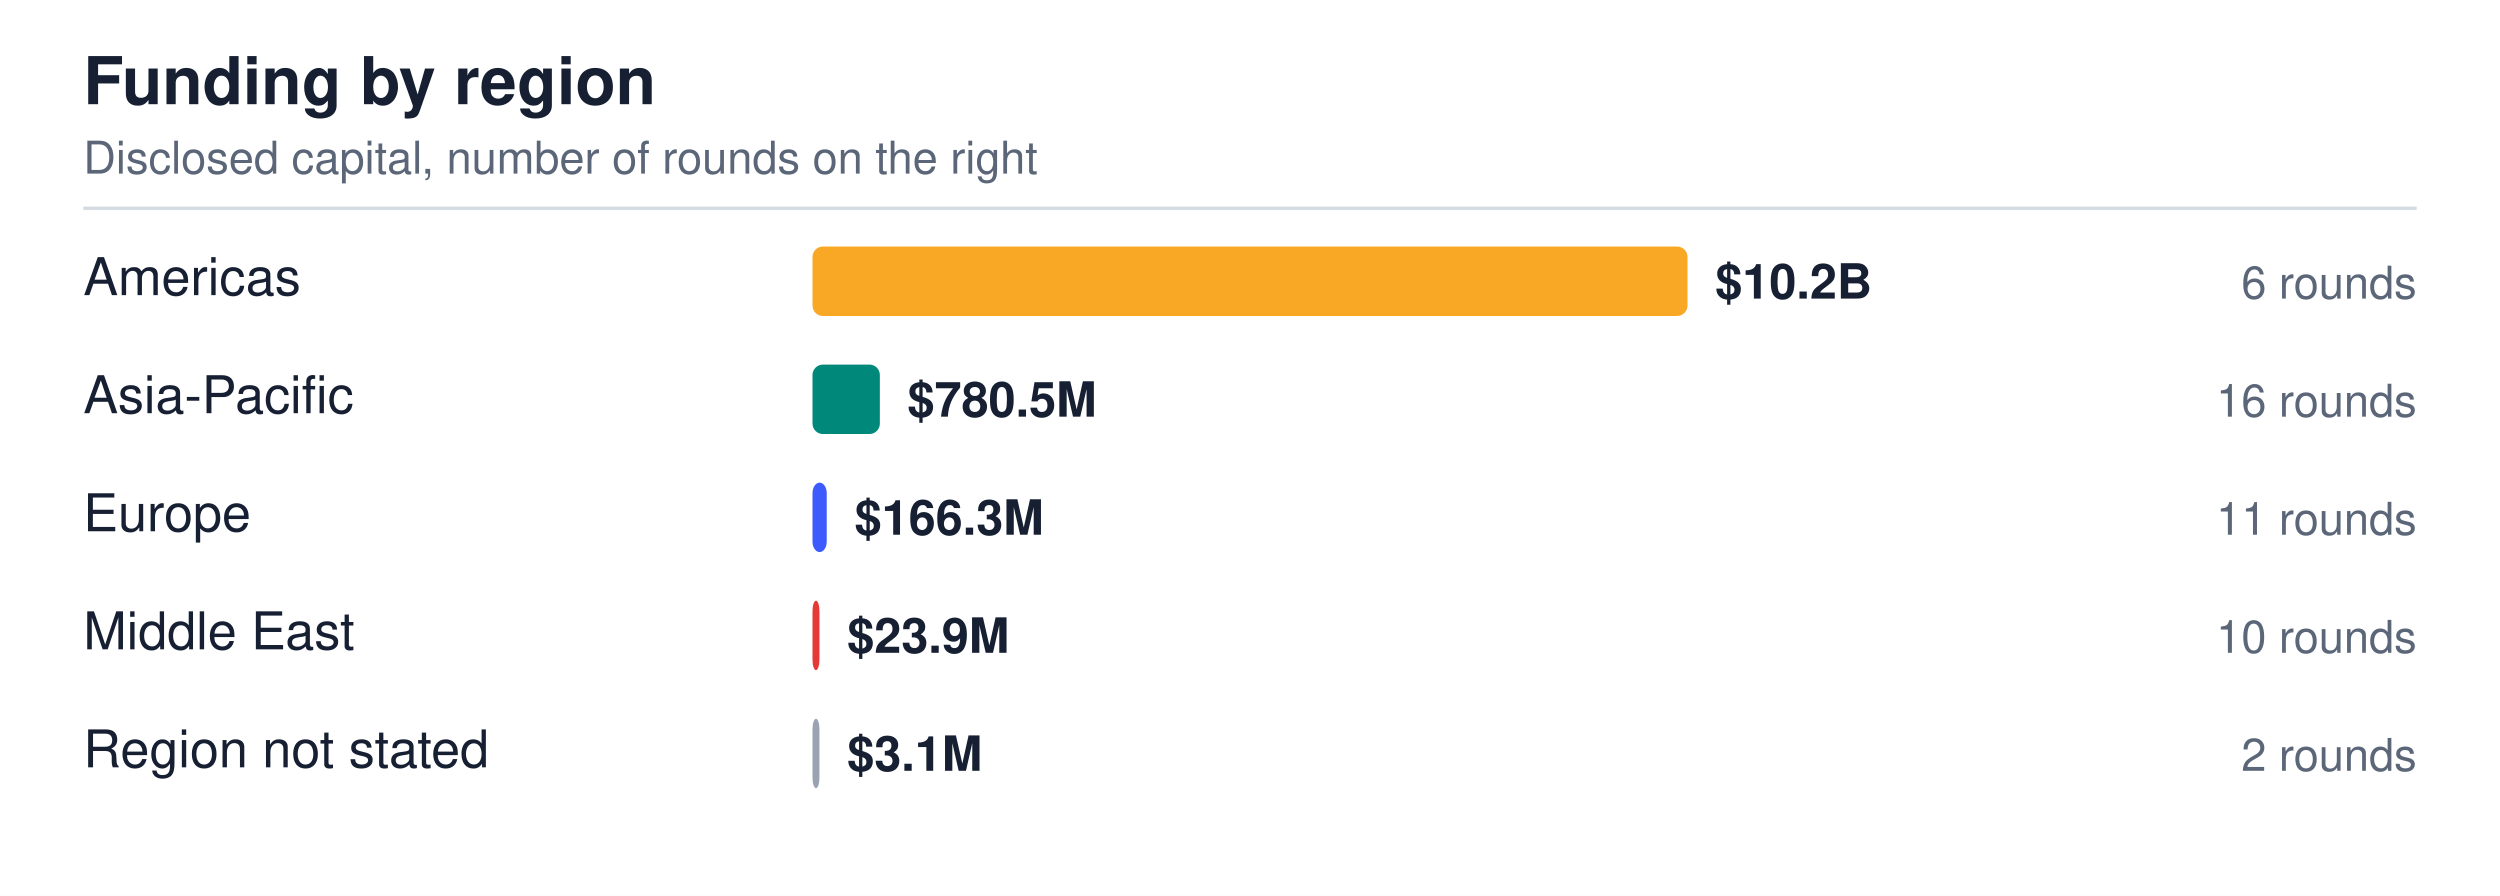
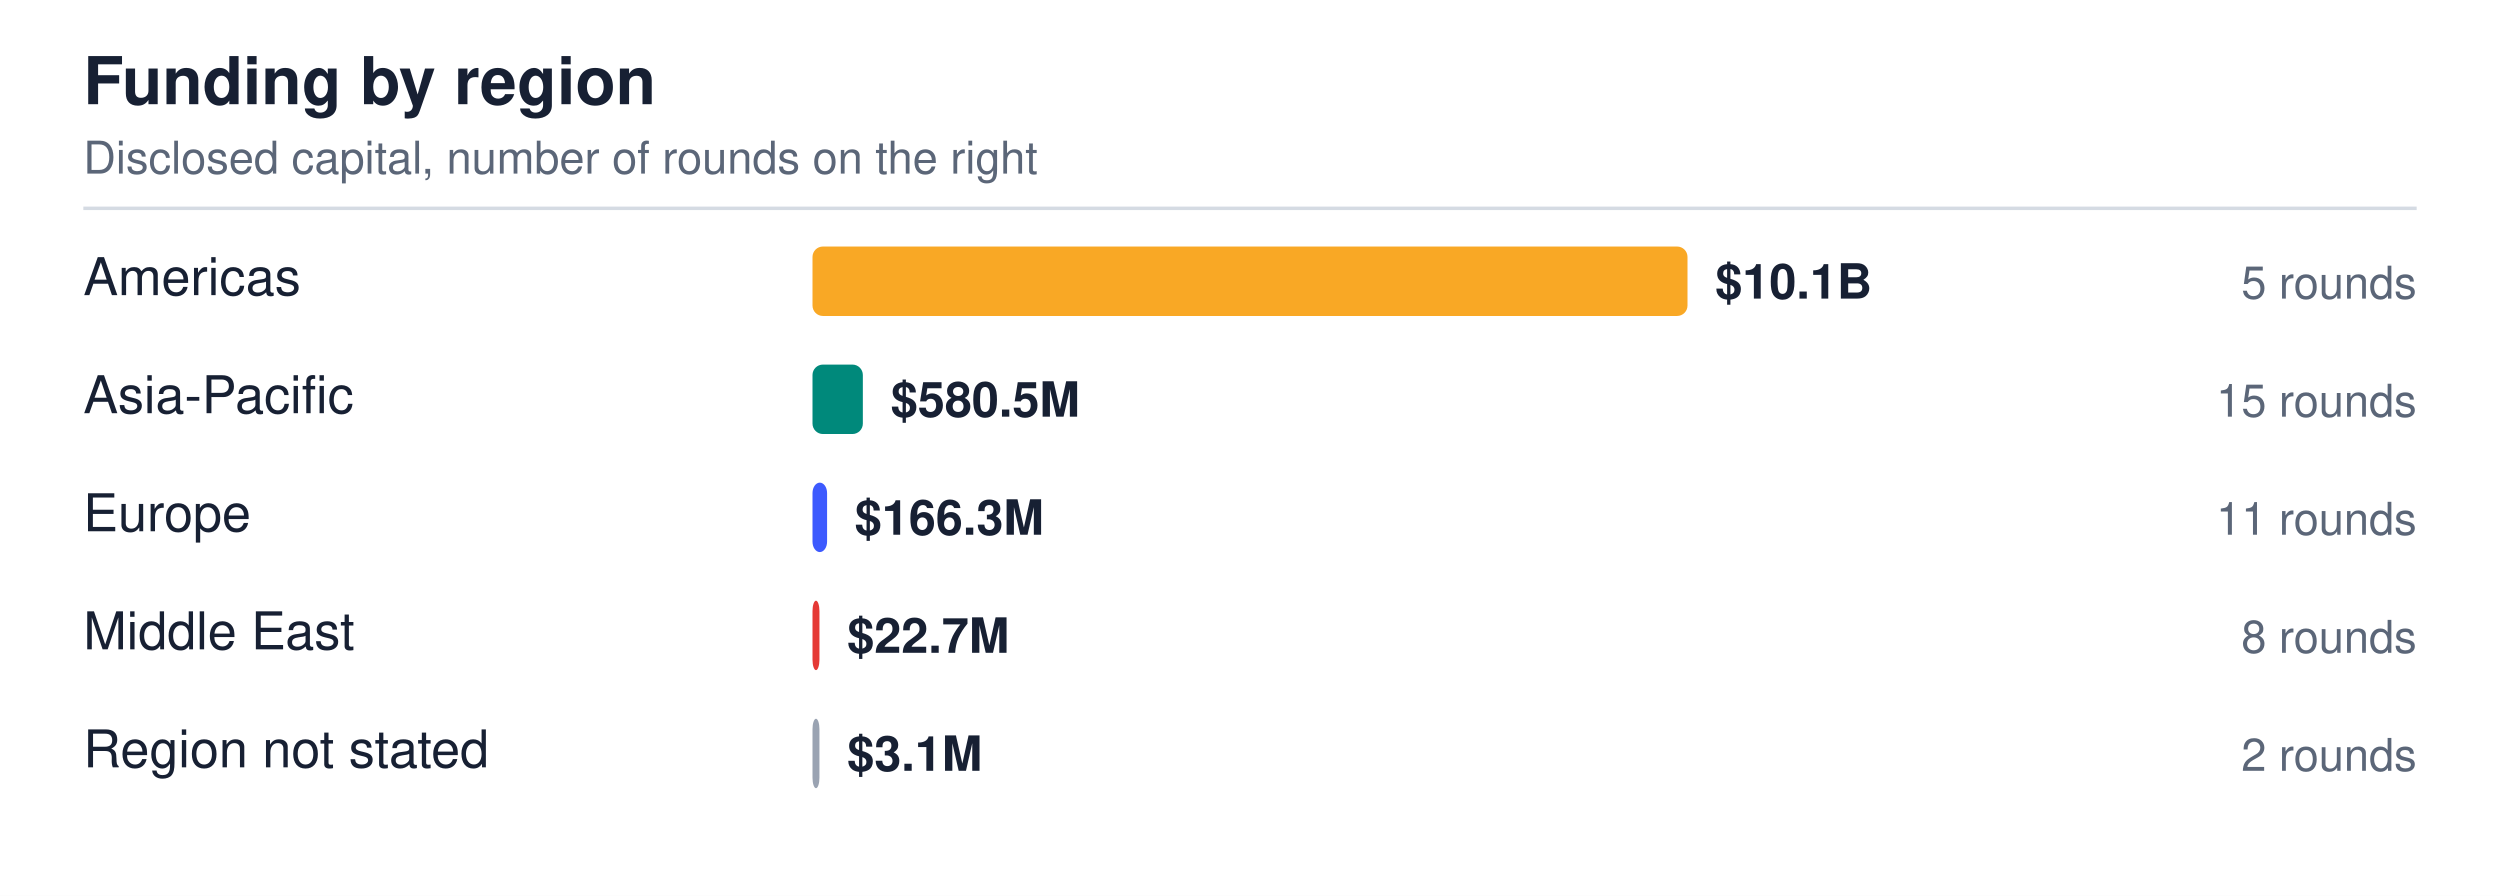
<svg xmlns="http://www.w3.org/2000/svg" viewBox="0 0 720 258" width="720" height="258" role="img" aria-label="Funding by region" font-family="Archivo, Helvetica, Arial, sans-serif" style="max-width:100%;height:auto">
  <rect width="720" height="258" fill="#fff" />
  <text x="24" y="30" font-size="19" font-weight="700" fill="#172033">Funding by region</text>
  <text x="24" y="50" font-size="13" fill="#5b6678">Disclosed capital, number of rounds on the right</text>
  <line x1="24" x2="696" y1="60" y2="60" stroke="#d5dbe3" />
  <text x="24" y="85" font-size="15" fill="#172033">Americas</text>
  <rect x="234" y="71" width="252.0" height="20" rx="3" fill="#f9a825" />
-   <text x="494" y="86" font-size="14" font-weight="700" fill="#172033">$10.2B</text>
-   <text x="696" y="86" font-size="13" fill="#5b6678" text-anchor="end">6 rounds</text>
+   <text x="494" y="86" font-size="14" font-weight="700" fill="#172033">$10.1B</text>
+   <text x="696" y="86" font-size="13" fill="#5b6678" text-anchor="end">5 rounds</text>
  <text x="24" y="119" font-size="15" fill="#172033">Asia-Pacific</text>
-   <rect x="234" y="105" width="19.4" height="20" rx="3" fill="#00897b" />
-   <text x="261.357" y="120" font-size="14" font-weight="700" fill="#172033">$780.5M</text>
-   <text x="696" y="120" font-size="13" fill="#5b6678" text-anchor="end">16 rounds</text>
+   <rect x="234" y="105" width="14.5" height="20" rx="3" fill="#00897b" />
+   <text x="256.54" y="120" font-size="14" font-weight="700" fill="#172033">$580.5M</text>
+   <text x="696" y="120" font-size="13" fill="#5b6678" text-anchor="end">15 rounds</text>
  <text x="24" y="153" font-size="15" fill="#172033">Europe</text>
-   <rect x="234" y="139" width="4.1" height="20" rx="3" fill="#3d5afe" />
-   <text x="246.124" y="154" font-size="14" font-weight="700" fill="#172033">$166.3M</text>
+   <rect x="234" y="139" width="4.2" height="20" rx="3" fill="#3d5afe" />
+   <text x="246.165" y="154" font-size="14" font-weight="700" fill="#172033">$166.3M</text>
  <text x="696" y="154" font-size="13" fill="#5b6678" text-anchor="end">11 rounds</text>
  <text x="24" y="187" font-size="15" fill="#172033">Middle East</text>
  <rect x="234" y="173" width="2.0" height="20" rx="3" fill="#e53935" />
-   <text x="244" y="188" font-size="14" font-weight="700" fill="#172033">$23.9M</text>
-   <text x="696" y="188" font-size="13" fill="#5b6678" text-anchor="end">10 rounds</text>
+   <text x="244" y="188" font-size="14" font-weight="700" fill="#172033">$22.7M</text>
+   <text x="696" y="188" font-size="13" fill="#5b6678" text-anchor="end">8 rounds</text>
  <text x="24" y="221" font-size="15" fill="#172033">Region not stated</text>
  <rect x="234" y="207" width="2.0" height="20" rx="3" fill="#9aa3b2" />
  <text x="244" y="222" font-size="14" font-weight="700" fill="#172033">$3.1M</text>
  <text x="696" y="222" font-size="13" fill="#5b6678" text-anchor="end">2 rounds</text>
</svg>
